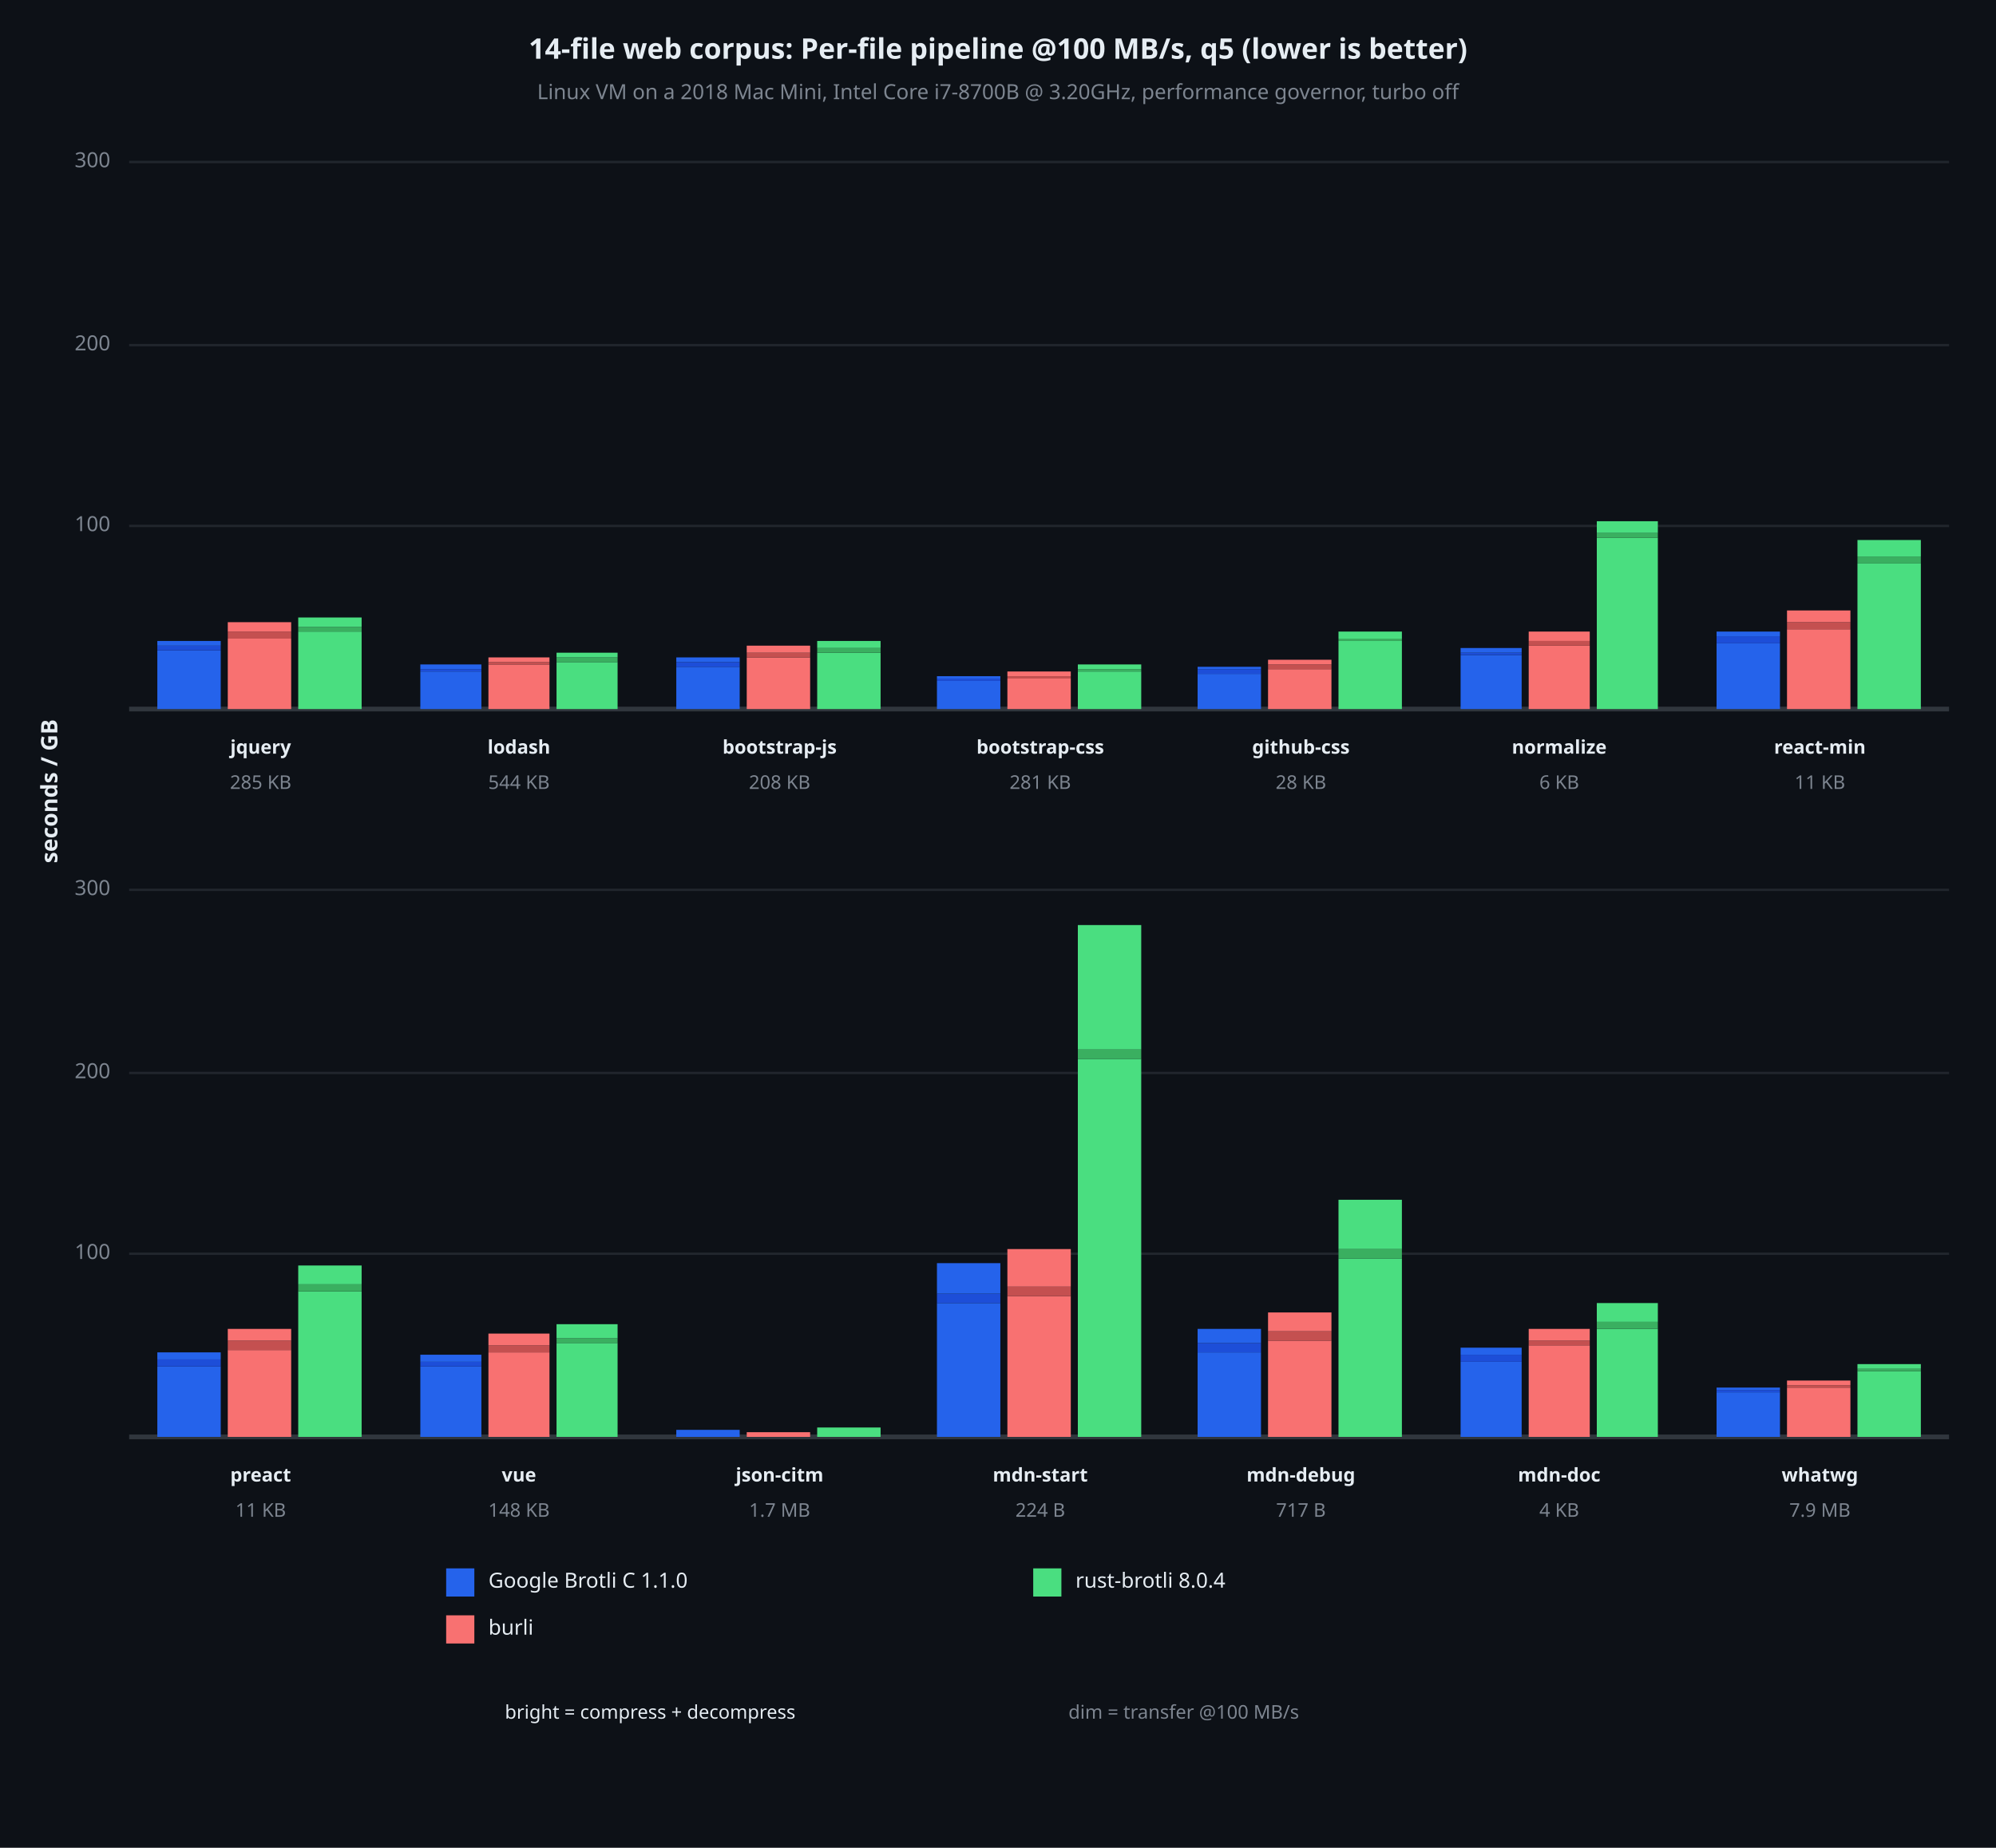
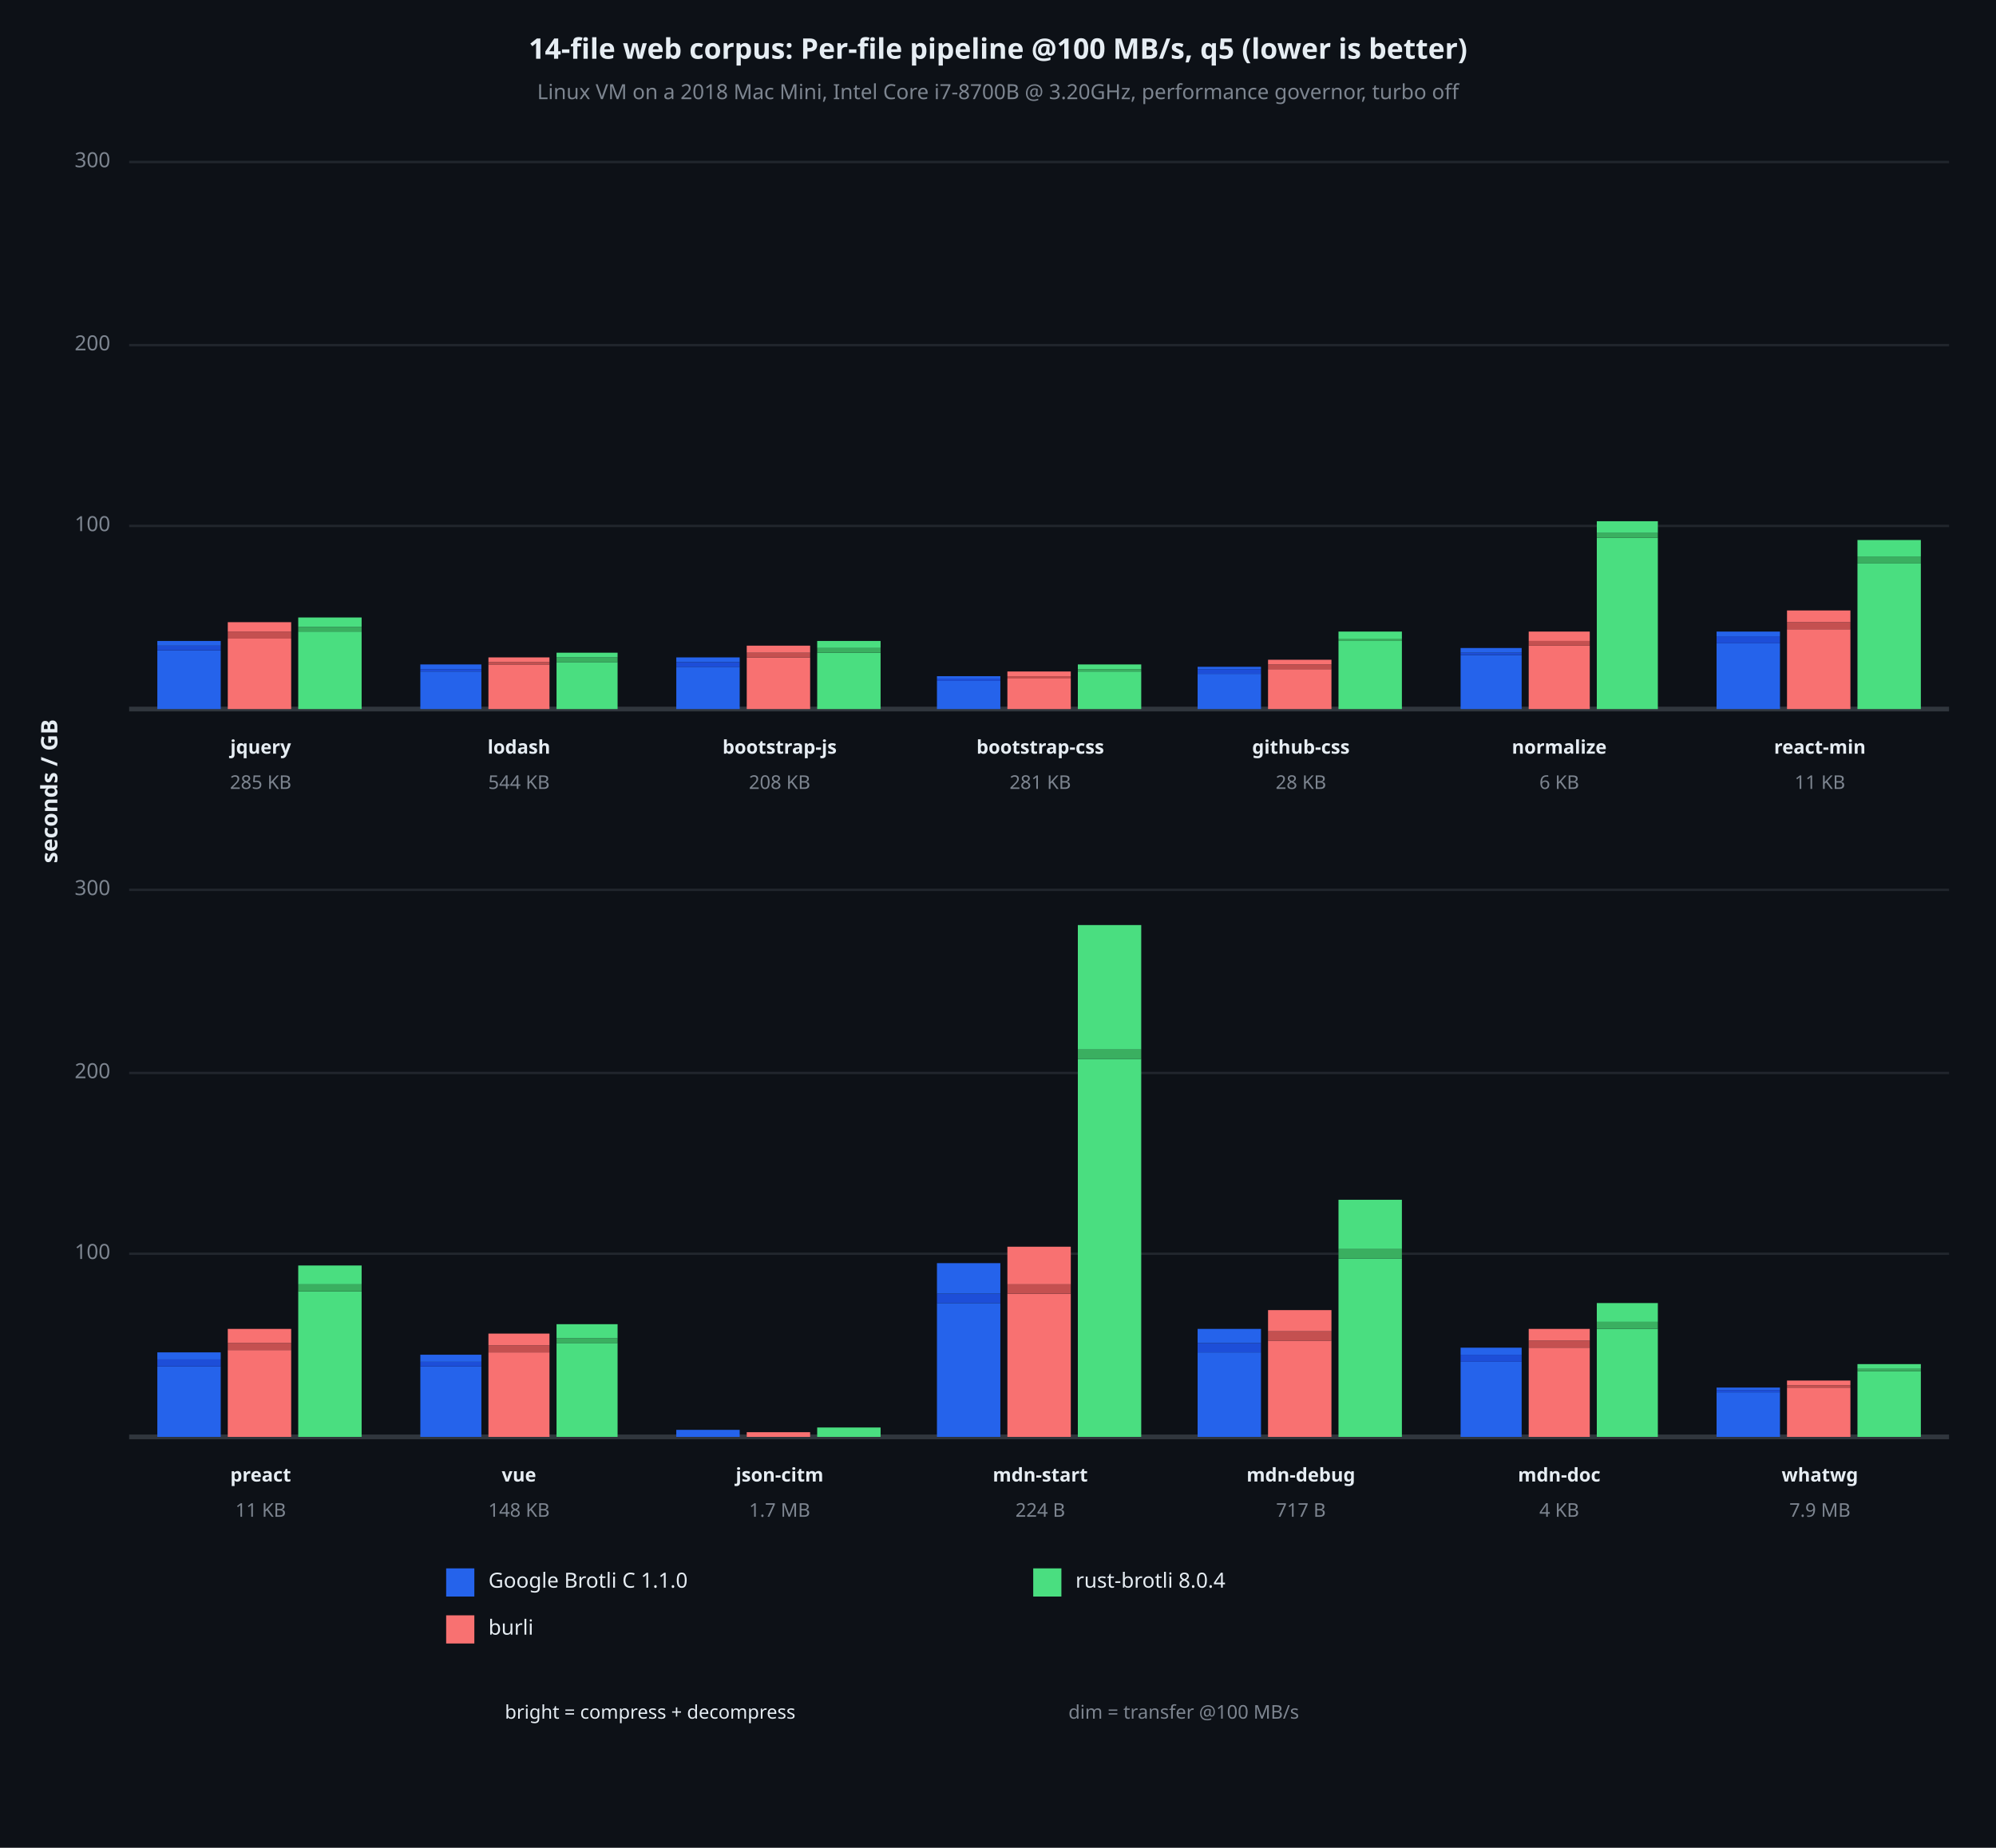
<svg xmlns="http://www.w3.org/2000/svg" viewBox="0 0 850 787" font-family="system-ui, -apple-system, sans-serif">
  <rect x="0" y="0" width="850" height="787" opacity="1" fill="#0D1117" stroke="none" />
  <text x="425" y="22" dy="0.5ex" text-anchor="middle" font-family="sans-serif" font-size="12.097" opacity="1" fill="#E6EDF3" font-weight="bold">
14-file web corpus: Per-file pipeline @100 MB/s, q5 (lower is better)
</text>
  <text x="425" y="40" dy="0.5ex" text-anchor="middle" font-family="sans-serif" font-size="8.871" opacity="1" fill="#7D8590">
Linux VM on a 2018 Mac Mini, Intel Core i7-8700B @ 3.20GHz, performance governor, turbo off
</text>
  <text x="22" y="337" dy="0.5ex" text-anchor="middle" font-family="sans-serif" font-size="9.677" opacity="1" fill="#E6EDF3" font-weight="bold" transform="rotate(270, 22, 337)">
seconds / GB
</text>
  <polyline fill="none" opacity="1" stroke="#21262D" stroke-width="1" points="55,224 830,224 " />
  <text x="47" y="224" dy="0.5ex" text-anchor="end" font-family="sans-serif" font-size="8.871" opacity="1" fill="#7D8590">
100
</text>
  <polyline fill="none" opacity="1" stroke="#21262D" stroke-width="1" points="55,147 830,147 " />
  <text x="47" y="147" dy="0.5ex" text-anchor="end" font-family="sans-serif" font-size="8.871" opacity="1" fill="#7D8590">
200
</text>
  <polyline fill="none" opacity="1" stroke="#21262D" stroke-width="1" points="55,69 830,69 " />
  <text x="47" y="69" dy="0.5ex" text-anchor="end" font-family="sans-serif" font-size="8.871" opacity="1" fill="#7D8590">
300
</text>
  <polyline fill="none" opacity="1" stroke="#30363D" stroke-width="2" points="55,302 830,302 " />
  <rect x="67" y="277" width="27" height="25" opacity="1" fill="#2563EB" stroke="none" />
  <rect x="67" y="275" width="27" height="2" opacity="1" fill="#1D4ED8" stroke="none" />
  <rect x="67" y="273" width="27" height="2" opacity="1" fill="#2563EB" stroke="none" />
  <rect x="97" y="272" width="27" height="30" opacity="1" fill="#F87171" stroke="none" />
  <rect x="97" y="269" width="27" height="3" opacity="1" fill="#C45050" stroke="none" />
  <rect x="97" y="265" width="27" height="4" opacity="1" fill="#F87171" stroke="none" />
  <rect x="127" y="269" width="27" height="33" opacity="1" fill="#4ADE80" stroke="none" />
  <rect x="127" y="267" width="27" height="2" opacity="1" fill="#3AAF60" stroke="none" />
  <rect x="127" y="263" width="27" height="4" opacity="1" fill="#4ADE80" stroke="none" />
  <text x="111" y="319" dy="0.5ex" text-anchor="middle" font-family="sans-serif" font-size="8.065" opacity="1" fill="#E6EDF3" font-weight="bold">
jquery
</text>
  <text x="111" y="334" dy="0.5ex" text-anchor="middle" font-family="sans-serif" font-size="8.065" opacity="1" fill="#7D8590">
285 KB
</text>
  <rect x="179" y="286" width="26" height="16" opacity="1" fill="#2563EB" stroke="none" />
  <rect x="179" y="285" width="26" height="1" opacity="1" fill="#1D4ED8" stroke="none" />
  <rect x="179" y="283" width="26" height="2" opacity="1" fill="#2563EB" stroke="none" />
  <rect x="208" y="283" width="26" height="19" opacity="1" fill="#F87171" stroke="none" />
  <rect x="208" y="282" width="26" height="1" opacity="1" fill="#C45050" stroke="none" />
  <rect x="208" y="280" width="26" height="2" opacity="1" fill="#F87171" stroke="none" />
  <rect x="237" y="282" width="26" height="20" opacity="1" fill="#4ADE80" stroke="none" />
  <rect x="237" y="280" width="26" height="2" opacity="1" fill="#3AAF60" stroke="none" />
  <rect x="237" y="278" width="26" height="2" opacity="1" fill="#4ADE80" stroke="none" />
  <text x="221" y="319" dy="0.5ex" text-anchor="middle" font-family="sans-serif" font-size="8.065" opacity="1" fill="#E6EDF3" font-weight="bold">
lodash
</text>
  <text x="221" y="334" dy="0.5ex" text-anchor="middle" font-family="sans-serif" font-size="8.065" opacity="1" fill="#7D8590">
544 KB
</text>
  <rect x="288" y="284" width="27" height="18" opacity="1" fill="#2563EB" stroke="none" />
  <rect x="288" y="282" width="27" height="2" opacity="1" fill="#1D4ED8" stroke="none" />
  <rect x="288" y="280" width="27" height="2" opacity="1" fill="#2563EB" stroke="none" />
  <rect x="318" y="280" width="27" height="22" opacity="1" fill="#F87171" stroke="none" />
  <rect x="318" y="278" width="27" height="2" opacity="1" fill="#C45050" stroke="none" />
  <rect x="318" y="275" width="27" height="3" opacity="1" fill="#F87171" stroke="none" />
  <rect x="348" y="278" width="27" height="24" opacity="1" fill="#4ADE80" stroke="none" />
  <rect x="348" y="276" width="27" height="2" opacity="1" fill="#3AAF60" stroke="none" />
  <rect x="348" y="273" width="27" height="3" opacity="1" fill="#4ADE80" stroke="none" />
  <text x="332" y="319" dy="0.5ex" text-anchor="middle" font-family="sans-serif" font-size="8.065" opacity="1" fill="#E6EDF3" font-weight="bold">
bootstrap-js
</text>
  <text x="332" y="334" dy="0.5ex" text-anchor="middle" font-family="sans-serif" font-size="8.065" opacity="1" fill="#7D8590">
208 KB
</text>
  <rect x="399" y="290" width="27" height="12" opacity="1" fill="#2563EB" stroke="none" />
  <rect x="399" y="289" width="27" height="1" opacity="1" fill="#1D4ED8" stroke="none" />
  <rect x="399" y="288" width="27" height="1" opacity="1" fill="#2563EB" stroke="none" />
  <rect x="429" y="289" width="27" height="13" opacity="1" fill="#F87171" stroke="none" />
  <rect x="429" y="288" width="27" height="1" opacity="1" fill="#C45050" stroke="none" />
  <rect x="429" y="286" width="27" height="2" opacity="1" fill="#F87171" stroke="none" />
  <rect x="459" y="286" width="27" height="16" opacity="1" fill="#4ADE80" stroke="none" />
  <rect x="459" y="285" width="27" height="1" opacity="1" fill="#3AAF60" stroke="none" />
  <rect x="459" y="283" width="27" height="2" opacity="1" fill="#4ADE80" stroke="none" />
  <text x="443" y="319" dy="0.5ex" text-anchor="middle" font-family="sans-serif" font-size="8.065" opacity="1" fill="#E6EDF3" font-weight="bold">
bootstrap-css
</text>
  <text x="443" y="334" dy="0.5ex" text-anchor="middle" font-family="sans-serif" font-size="8.065" opacity="1" fill="#7D8590">
281 KB
</text>
  <rect x="510" y="287" width="27" height="15" opacity="1" fill="#2563EB" stroke="none" />
  <rect x="510" y="285" width="27" height="2" opacity="1" fill="#1D4ED8" stroke="none" />
  <rect x="510" y="284" width="27" height="1" opacity="1" fill="#2563EB" stroke="none" />
  <rect x="540" y="285" width="27" height="17" opacity="1" fill="#F87171" stroke="none" />
  <rect x="540" y="283" width="27" height="2" opacity="1" fill="#C45050" stroke="none" />
  <rect x="540" y="281" width="27" height="2" opacity="1" fill="#F87171" stroke="none" />
  <rect x="570" y="273" width="27" height="29" opacity="1" fill="#4ADE80" stroke="none" />
  <rect x="570" y="272" width="27" height="1" opacity="1" fill="#3AAF60" stroke="none" />
  <rect x="570" y="269" width="27" height="3" opacity="1" fill="#4ADE80" stroke="none" />
  <text x="554" y="319" dy="0.5ex" text-anchor="middle" font-family="sans-serif" font-size="8.065" opacity="1" fill="#E6EDF3" font-weight="bold">
github-css
</text>
  <text x="554" y="334" dy="0.5ex" text-anchor="middle" font-family="sans-serif" font-size="8.065" opacity="1" fill="#7D8590">
28 KB
</text>
  <rect x="622" y="279" width="26" height="23" opacity="1" fill="#2563EB" stroke="none" />
  <rect x="622" y="278" width="26" height="1" opacity="1" fill="#1D4ED8" stroke="none" />
  <rect x="622" y="276" width="26" height="2" opacity="1" fill="#2563EB" stroke="none" />
  <rect x="651" y="275" width="26" height="27" opacity="1" fill="#F87171" stroke="none" />
  <rect x="651" y="273" width="26" height="2" opacity="1" fill="#C45050" stroke="none" />
  <rect x="651" y="269" width="26" height="4" opacity="1" fill="#F87171" stroke="none" />
  <rect x="680" y="229" width="26" height="73" opacity="1" fill="#4ADE80" stroke="none" />
  <rect x="680" y="227" width="26" height="2" opacity="1" fill="#3AAF60" stroke="none" />
  <rect x="680" y="222" width="26" height="5" opacity="1" fill="#4ADE80" stroke="none" />
  <text x="664" y="319" dy="0.5ex" text-anchor="middle" font-family="sans-serif" font-size="8.065" opacity="1" fill="#E6EDF3" font-weight="bold">
normalize
</text>
  <text x="664" y="334" dy="0.5ex" text-anchor="middle" font-family="sans-serif" font-size="8.065" opacity="1" fill="#7D8590">
6 KB
</text>
  <rect x="731" y="274" width="27" height="28" opacity="1" fill="#2563EB" stroke="none" />
  <rect x="731" y="271" width="27" height="3" opacity="1" fill="#1D4ED8" stroke="none" />
  <rect x="731" y="269" width="27" height="2" opacity="1" fill="#2563EB" stroke="none" />
  <rect x="761" y="268" width="27" height="34" opacity="1" fill="#F87171" stroke="none" />
  <rect x="761" y="265" width="27" height="3" opacity="1" fill="#C45050" stroke="none" />
  <rect x="761" y="260" width="27" height="5" opacity="1" fill="#F87171" stroke="none" />
  <rect x="791" y="240" width="27" height="62" opacity="1" fill="#4ADE80" stroke="none" />
  <rect x="791" y="237" width="27" height="3" opacity="1" fill="#3AAF60" stroke="none" />
  <rect x="791" y="230" width="27" height="7" opacity="1" fill="#4ADE80" stroke="none" />
  <text x="775" y="319" dy="0.5ex" text-anchor="middle" font-family="sans-serif" font-size="8.065" opacity="1" fill="#E6EDF3" font-weight="bold">
react-min
</text>
  <text x="775" y="334" dy="0.5ex" text-anchor="middle" font-family="sans-serif" font-size="8.065" opacity="1" fill="#7D8590">
11 KB
</text>
  <polyline fill="none" opacity="1" stroke="#21262D" stroke-width="1" points="55,534 830,534 " />
  <text x="47" y="534" dy="0.5ex" text-anchor="end" font-family="sans-serif" font-size="8.871" opacity="1" fill="#7D8590">
100
</text>
  <polyline fill="none" opacity="1" stroke="#21262D" stroke-width="1" points="55,457 830,457 " />
  <text x="47" y="457" dy="0.5ex" text-anchor="end" font-family="sans-serif" font-size="8.871" opacity="1" fill="#7D8590">
200
</text>
  <polyline fill="none" opacity="1" stroke="#21262D" stroke-width="1" points="55,379 830,379 " />
  <text x="47" y="379" dy="0.5ex" text-anchor="end" font-family="sans-serif" font-size="8.871" opacity="1" fill="#7D8590">
300
</text>
  <polyline fill="none" opacity="1" stroke="#30363D" stroke-width="2" points="55,612 830,612 " />
  <rect x="67" y="582" width="27" height="30" opacity="1" fill="#2563EB" stroke="none" />
  <rect x="67" y="579" width="27" height="3" opacity="1" fill="#1D4ED8" stroke="none" />
  <rect x="67" y="576" width="27" height="3" opacity="1" fill="#2563EB" stroke="none" />
  <rect x="97" y="575" width="27" height="37" opacity="1" fill="#F87171" stroke="none" />
-   <rect x="97" y="571" width="27" height="4" opacity="1" fill="#C45050" stroke="none" />
-   <rect x="97" y="566" width="27" height="5" opacity="1" fill="#F87171" stroke="none" />
+   <rect x="97" y="572" width="27" height="3" opacity="1" fill="#C45050" stroke="none" />
+   <rect x="97" y="566" width="27" height="6" opacity="1" fill="#F87171" stroke="none" />
  <rect x="127" y="550" width="27" height="62" opacity="1" fill="#4ADE80" stroke="none" />
  <rect x="127" y="547" width="27" height="3" opacity="1" fill="#3AAF60" stroke="none" />
  <rect x="127" y="539" width="27" height="8" opacity="1" fill="#4ADE80" stroke="none" />
  <text x="111" y="629" dy="0.5ex" text-anchor="middle" font-family="sans-serif" font-size="8.065" opacity="1" fill="#E6EDF3" font-weight="bold">
preact
</text>
  <text x="111" y="644" dy="0.5ex" text-anchor="middle" font-family="sans-serif" font-size="8.065" opacity="1" fill="#7D8590">
11 KB
</text>
  <rect x="179" y="582" width="26" height="30" opacity="1" fill="#2563EB" stroke="none" />
  <rect x="179" y="580" width="26" height="2" opacity="1" fill="#1D4ED8" stroke="none" />
  <rect x="179" y="577" width="26" height="3" opacity="1" fill="#2563EB" stroke="none" />
  <rect x="208" y="576" width="26" height="36" opacity="1" fill="#F87171" stroke="none" />
  <rect x="208" y="573" width="26" height="3" opacity="1" fill="#C45050" stroke="none" />
  <rect x="208" y="568" width="26" height="5" opacity="1" fill="#F87171" stroke="none" />
  <rect x="237" y="572" width="26" height="40" opacity="1" fill="#4ADE80" stroke="none" />
  <rect x="237" y="570" width="26" height="2" opacity="1" fill="#3AAF60" stroke="none" />
  <rect x="237" y="564" width="26" height="6" opacity="1" fill="#4ADE80" stroke="none" />
  <text x="221" y="629" dy="0.5ex" text-anchor="middle" font-family="sans-serif" font-size="8.065" opacity="1" fill="#E6EDF3" font-weight="bold">
vue
</text>
  <text x="221" y="644" dy="0.5ex" text-anchor="middle" font-family="sans-serif" font-size="8.065" opacity="1" fill="#7D8590">
148 KB
</text>
  <rect x="288" y="609" width="27" height="3" opacity="1" fill="#2563EB" stroke="none" />
  <rect x="288" y="609" width="27" height="0" opacity="1" fill="#1D4ED8" stroke="none" />
  <rect x="288" y="609" width="27" height="0" opacity="1" fill="#2563EB" stroke="none" />
  <rect x="318" y="610" width="27" height="2" opacity="1" fill="#F87171" stroke="none" />
  <rect x="318" y="610" width="27" height="0" opacity="1" fill="#C45050" stroke="none" />
  <rect x="318" y="610" width="27" height="0" opacity="1" fill="#F87171" stroke="none" />
  <rect x="348" y="608" width="27" height="4" opacity="1" fill="#4ADE80" stroke="none" />
  <rect x="348" y="608" width="27" height="0" opacity="1" fill="#3AAF60" stroke="none" />
  <rect x="348" y="608" width="27" height="0" opacity="1" fill="#4ADE80" stroke="none" />
  <text x="332" y="629" dy="0.5ex" text-anchor="middle" font-family="sans-serif" font-size="8.065" opacity="1" fill="#E6EDF3" font-weight="bold">
json-citm
</text>
  <text x="332" y="644" dy="0.5ex" text-anchor="middle" font-family="sans-serif" font-size="8.065" opacity="1" fill="#7D8590">
1.7 MB
</text>
  <rect x="399" y="555" width="27" height="57" opacity="1" fill="#2563EB" stroke="none" />
  <rect x="399" y="551" width="27" height="4" opacity="1" fill="#1D4ED8" stroke="none" />
  <rect x="399" y="538" width="27" height="13" opacity="1" fill="#2563EB" stroke="none" />
-   <rect x="429" y="552" width="27" height="60" opacity="1" fill="#F87171" stroke="none" />
-   <rect x="429" y="548" width="27" height="4" opacity="1" fill="#C45050" stroke="none" />
-   <rect x="429" y="532" width="27" height="16" opacity="1" fill="#F87171" stroke="none" />
+   <rect x="429" y="551" width="27" height="61" opacity="1" fill="#F87171" stroke="none" />
+   <rect x="429" y="547" width="27" height="4" opacity="1" fill="#C45050" stroke="none" />
+   <rect x="429" y="531" width="27" height="16" opacity="1" fill="#F87171" stroke="none" />
  <rect x="459" y="451" width="27" height="161" opacity="1" fill="#4ADE80" stroke="none" />
  <rect x="459" y="447" width="27" height="4" opacity="1" fill="#3AAF60" stroke="none" />
  <rect x="459" y="394" width="27" height="53" opacity="1" fill="#4ADE80" stroke="none" />
  <text x="443" y="629" dy="0.5ex" text-anchor="middle" font-family="sans-serif" font-size="8.065" opacity="1" fill="#E6EDF3" font-weight="bold">
mdn-start
</text>
  <text x="443" y="644" dy="0.5ex" text-anchor="middle" font-family="sans-serif" font-size="8.065" opacity="1" fill="#7D8590">
224 B
</text>
  <rect x="510" y="576" width="27" height="36" opacity="1" fill="#2563EB" stroke="none" />
  <rect x="510" y="572" width="27" height="4" opacity="1" fill="#1D4ED8" stroke="none" />
  <rect x="510" y="566" width="27" height="6" opacity="1" fill="#2563EB" stroke="none" />
  <rect x="540" y="571" width="27" height="41" opacity="1" fill="#F87171" stroke="none" />
  <rect x="540" y="567" width="27" height="4" opacity="1" fill="#C45050" stroke="none" />
-   <rect x="540" y="559" width="27" height="8" opacity="1" fill="#F87171" stroke="none" />
+   <rect x="540" y="558" width="27" height="9" opacity="1" fill="#F87171" stroke="none" />
  <rect x="570" y="536" width="27" height="76" opacity="1" fill="#4ADE80" stroke="none" />
  <rect x="570" y="532" width="27" height="4" opacity="1" fill="#3AAF60" stroke="none" />
  <rect x="570" y="511" width="27" height="21" opacity="1" fill="#4ADE80" stroke="none" />
  <text x="554" y="629" dy="0.5ex" text-anchor="middle" font-family="sans-serif" font-size="8.065" opacity="1" fill="#E6EDF3" font-weight="bold">
mdn-debug
</text>
  <text x="554" y="644" dy="0.5ex" text-anchor="middle" font-family="sans-serif" font-size="8.065" opacity="1" fill="#7D8590">
717 B
</text>
  <rect x="622" y="580" width="26" height="32" opacity="1" fill="#2563EB" stroke="none" />
  <rect x="622" y="577" width="26" height="3" opacity="1" fill="#1D4ED8" stroke="none" />
  <rect x="622" y="574" width="26" height="3" opacity="1" fill="#2563EB" stroke="none" />
-   <rect x="651" y="573" width="26" height="39" opacity="1" fill="#F87171" stroke="none" />
-   <rect x="651" y="571" width="26" height="2" opacity="1" fill="#C45050" stroke="none" />
+   <rect x="651" y="574" width="26" height="38" opacity="1" fill="#F87171" stroke="none" />
+   <rect x="651" y="571" width="26" height="3" opacity="1" fill="#C45050" stroke="none" />
  <rect x="651" y="566" width="26" height="5" opacity="1" fill="#F87171" stroke="none" />
  <rect x="680" y="566" width="26" height="46" opacity="1" fill="#4ADE80" stroke="none" />
  <rect x="680" y="563" width="26" height="3" opacity="1" fill="#3AAF60" stroke="none" />
  <rect x="680" y="555" width="26" height="8" opacity="1" fill="#4ADE80" stroke="none" />
  <text x="664" y="629" dy="0.5ex" text-anchor="middle" font-family="sans-serif" font-size="8.065" opacity="1" fill="#E6EDF3" font-weight="bold">
mdn-doc
</text>
  <text x="664" y="644" dy="0.5ex" text-anchor="middle" font-family="sans-serif" font-size="8.065" opacity="1" fill="#7D8590">
4 KB
</text>
  <rect x="731" y="593" width="27" height="19" opacity="1" fill="#2563EB" stroke="none" />
  <rect x="731" y="592" width="27" height="1" opacity="1" fill="#1D4ED8" stroke="none" />
  <rect x="731" y="591" width="27" height="1" opacity="1" fill="#2563EB" stroke="none" />
  <rect x="761" y="591" width="27" height="21" opacity="1" fill="#F87171" stroke="none" />
  <rect x="761" y="590" width="27" height="1" opacity="1" fill="#C45050" stroke="none" />
  <rect x="761" y="588" width="27" height="2" opacity="1" fill="#F87171" stroke="none" />
  <rect x="791" y="584" width="27" height="28" opacity="1" fill="#4ADE80" stroke="none" />
  <rect x="791" y="583" width="27" height="1" opacity="1" fill="#3AAF60" stroke="none" />
  <rect x="791" y="581" width="27" height="2" opacity="1" fill="#4ADE80" stroke="none" />
  <text x="775" y="629" dy="0.5ex" text-anchor="middle" font-family="sans-serif" font-size="8.065" opacity="1" fill="#E6EDF3" font-weight="bold">
whatwg
</text>
  <text x="775" y="644" dy="0.5ex" text-anchor="middle" font-family="sans-serif" font-size="8.065" opacity="1" fill="#7D8590">
7.9 MB
</text>
  <rect x="190" y="668" width="12" height="12" opacity="1" fill="#2563EB" stroke="none" />
  <text x="208" y="674" dy="0.5ex" text-anchor="start" font-family="sans-serif" font-size="8.871" opacity="1" fill="#E6EDF3">
Google Brotli C 1.1.0
</text>
  <rect x="190" y="688" width="12" height="12" opacity="1" fill="#F87171" stroke="none" />
  <text x="208" y="694" dy="0.5ex" text-anchor="start" font-family="sans-serif" font-size="8.871" opacity="1" fill="#E6EDF3">
burli
</text>
  <rect x="440" y="668" width="12" height="12" opacity="1" fill="#4ADE80" stroke="none" />
  <text x="458" y="674" dy="0.5ex" text-anchor="start" font-family="sans-serif" font-size="8.871" opacity="1" fill="#E6EDF3">
rust-brotli 8.0.4
</text>
  <text x="215" y="730" dy="0.5ex" text-anchor="start" font-family="sans-serif" font-size="8.065" opacity="1" fill="#E6EDF3">
bright = compress + decompress
</text>
  <text x="455" y="730" dy="0.5ex" text-anchor="start" font-family="sans-serif" font-size="8.065" opacity="1" fill="#7D8590">
dim = transfer @100 MB/s
</text>
</svg>
